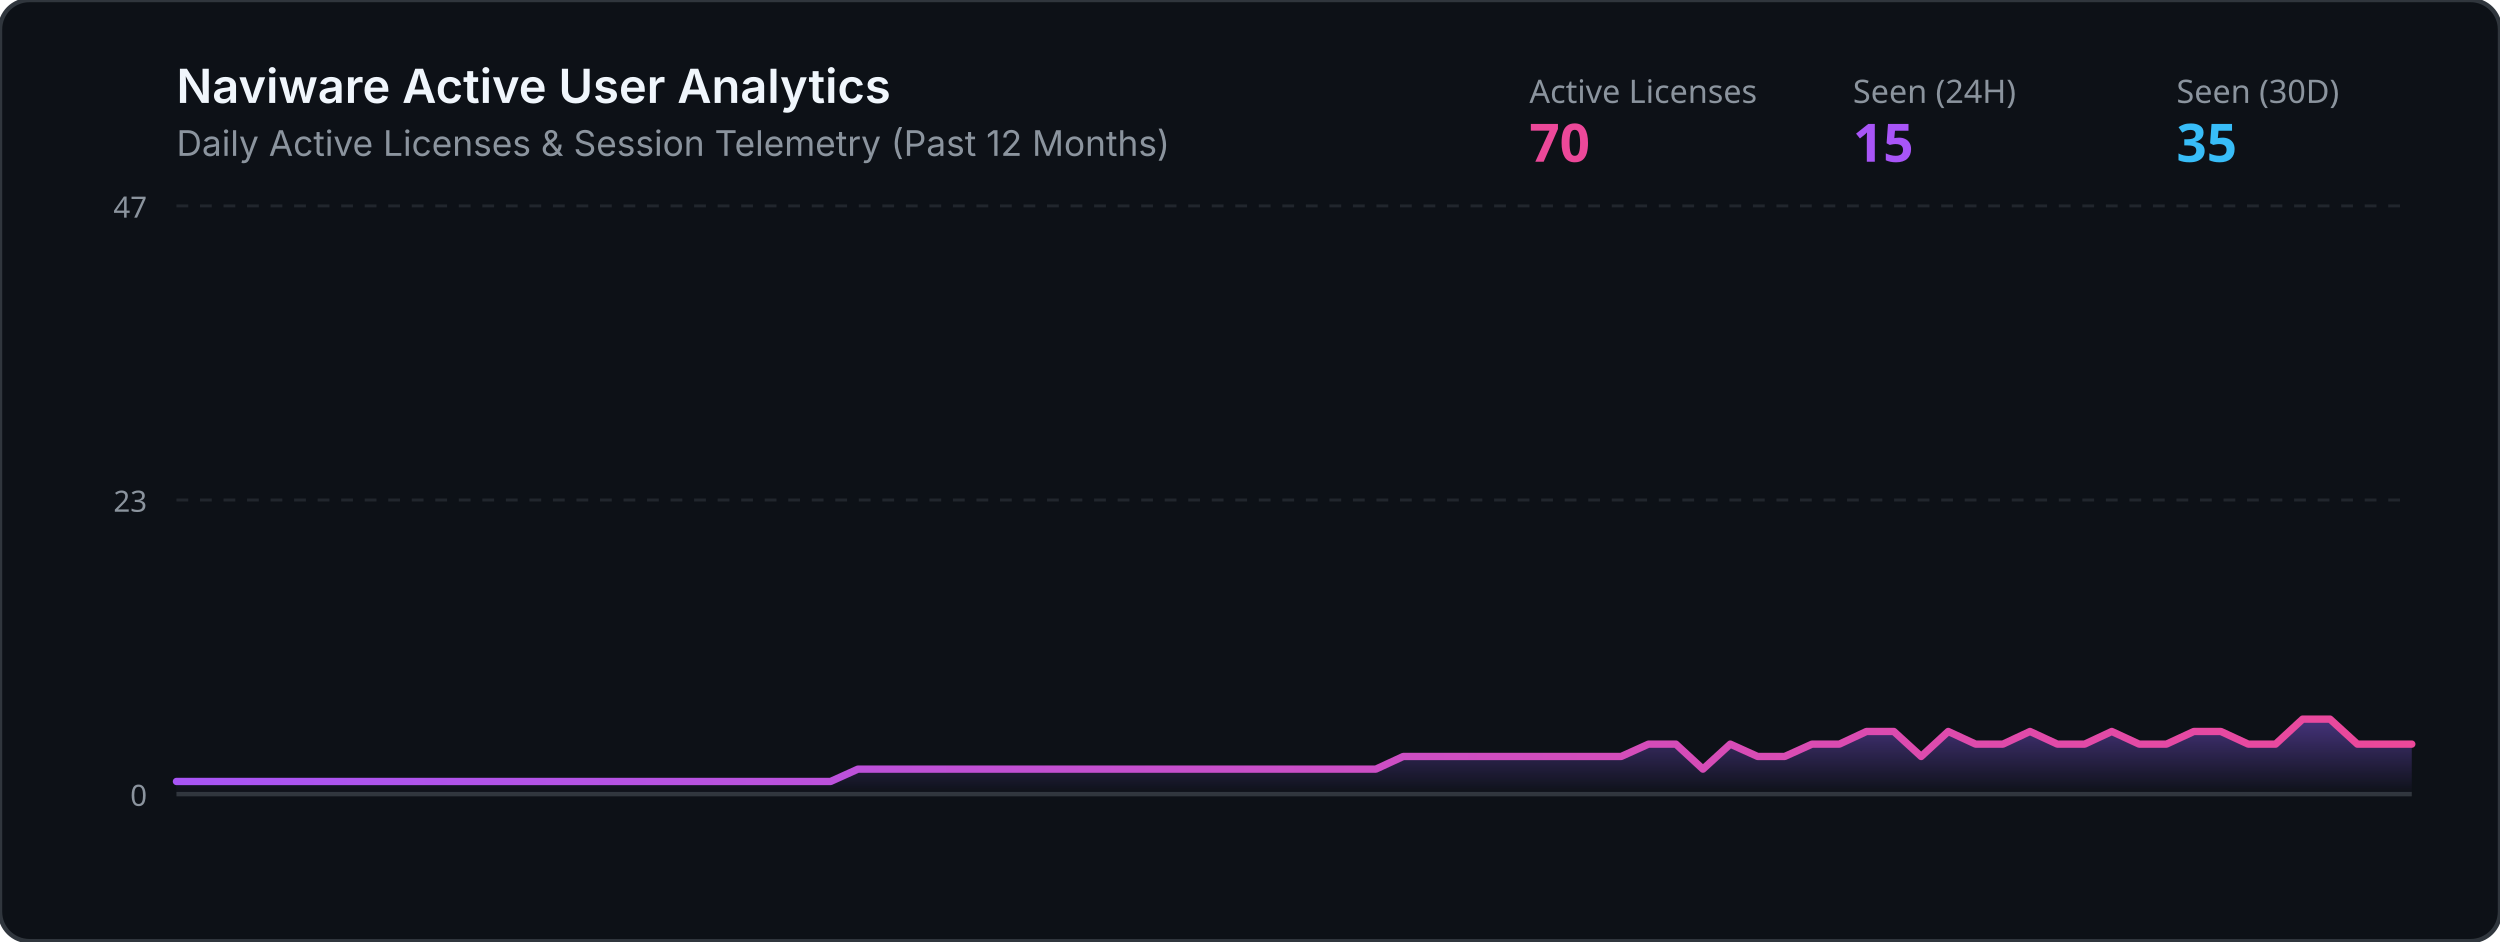
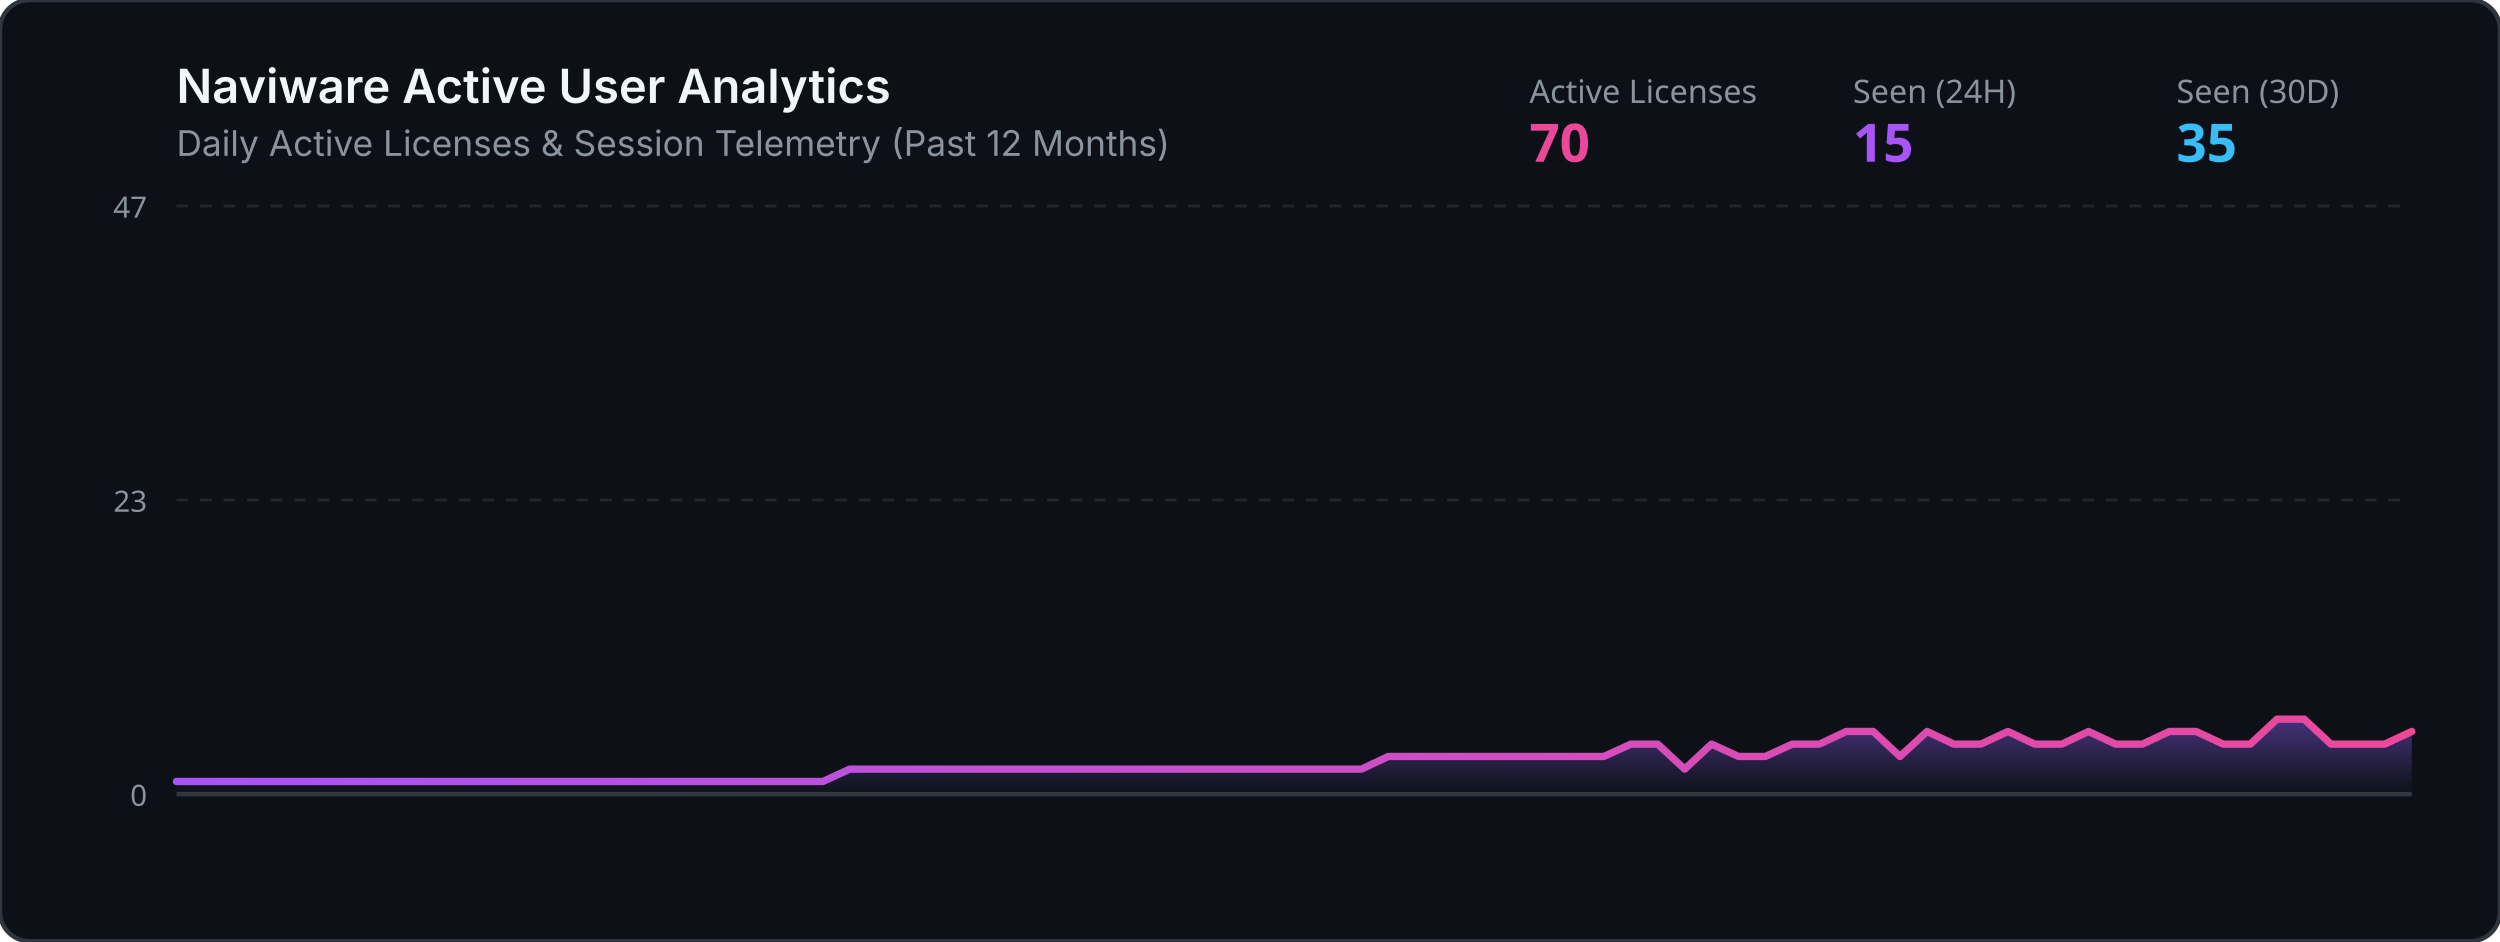
<svg xmlns="http://www.w3.org/2000/svg" viewBox="0 0 850 320" width="100%" height="320">
  <defs>
    <linearGradient id="grad" x1="0%" y1="0%" x2="0%" y2="100%">
      <stop offset="0%" stop-color="#8b5cf6" stop-opacity="0.45" />
      <stop offset="100%" stop-color="#8b5cf6" stop-opacity="0.0" />
    </linearGradient>
    <linearGradient id="lineGrad" x1="0%" y1="0%" x2="100%" y2="0%">
      <stop offset="0%" stop-color="#a855f7" />
      <stop offset="100%" stop-color="#ec4899" />
    </linearGradient>
  </defs>
  <rect width="850" height="320" rx="10" fill="#0d1117" stroke="#30363d" stroke-width="1.5" />
  <text x="60" y="35" fill="#f0f6fc" font-family="-apple-system,BlinkMacSystemFont,Segoe UI,sans-serif" font-size="16" font-weight="600">Naviware Active User Analytics</text>
  <text x="60" y="53" fill="#8b949e" font-family="-apple-system,BlinkMacSystemFont,Segoe UI,sans-serif" font-size="12">Daily Active Licenses &amp; Session Telemetry (Past 12 Months)</text>
  <text x="520" y="35" fill="#8b949e" font-family="sans-serif" font-size="11">Active Licenses</text>
  <text x="520" y="55" fill="#ec4899" font-family="sans-serif" font-size="18" font-weight="bold">70</text>
  <text x="630" y="35" fill="#8b949e" font-family="sans-serif" font-size="11">Seen (24H)</text>
  <text x="630" y="55" fill="#a855f7" font-family="sans-serif" font-size="18" font-weight="bold">15</text>
  <text x="740" y="35" fill="#8b949e" font-family="sans-serif" font-size="11">Seen (30D)</text>
  <text x="740" y="55" fill="#38bdf8" font-family="sans-serif" font-size="18" font-weight="bold">35</text>
  <line x1="60" y1="70" x2="820" y2="70" stroke="#21262d" stroke-width="1" stroke-dasharray="4" />
  <line x1="60" y1="170.0" x2="820" y2="170.0" stroke="#21262d" stroke-width="1" stroke-dasharray="4" />
  <line x1="60" y1="270" x2="820" y2="270" stroke="#30363d" stroke-width="1.5" />
  <text x="50" y="74" fill="#8b949e" font-family="sans-serif" font-size="10" text-anchor="end">47</text>
  <text x="50" y="174.0" fill="#8b949e" font-family="sans-serif" font-size="10" text-anchor="end">23</text>
  <text x="50" y="274" fill="#8b949e" font-family="sans-serif" font-size="10" text-anchor="end">0</text>
-   <polygon points="60,270 60.0,265.7 69.3,265.7 78.5,265.7 87.8,265.7 97.1,265.7 106.3,265.7 115.6,265.7 124.9,265.7 134.1,265.7 143.4,265.7 152.7,265.7 162.0,265.7 171.2,265.7 180.5,265.7 189.8,265.7 199.0,265.7 208.3,265.7 217.6,265.7 226.8,265.7 236.1,265.7 245.4,265.7 254.6,265.7 263.9,265.7 273.2,265.7 282.4,265.7 291.7,261.5 301.0,261.5 310.2,261.5 319.5,261.5 328.8,261.5 338.0,261.5 347.3,261.5 356.6,261.5 365.9,261.5 375.1,261.5 384.4,261.5 393.7,261.5 402.9,261.5 412.2,261.5 421.5,261.5 430.7,261.5 440.0,261.5 449.3,261.5 458.5,261.5 467.8,261.5 477.1,257.2 486.3,257.2 495.6,257.2 504.9,257.2 514.1,257.2 523.4,257.2 532.7,257.2 542.0,257.2 551.2,257.2 560.5,253.0 569.8,253.0 579.0,261.5 588.3,253.0 597.6,257.2 606.8,257.2 616.1,253.0 625.4,253.0 634.6,248.7 643.9,248.7 653.2,257.2 662.4,248.7 671.7,253.0 681.0,253.0 690.2,248.7 699.5,253.0 708.8,253.0 718.0,248.7 727.3,253.0 736.6,253.0 745.9,248.7 755.1,248.7 764.4,253.0 773.7,253.0 782.9,244.5 792.2,244.5 801.5,253.0 810.7,253.0 820.0,253.0 820,270" fill="url(#grad)" />
-   <polyline points="60.0,265.7 69.3,265.7 78.5,265.7 87.8,265.7 97.1,265.7 106.3,265.7 115.6,265.7 124.9,265.7 134.1,265.7 143.4,265.7 152.7,265.7 162.0,265.7 171.2,265.7 180.5,265.7 189.8,265.7 199.0,265.7 208.3,265.7 217.6,265.7 226.8,265.7 236.1,265.7 245.4,265.7 254.6,265.7 263.9,265.7 273.2,265.7 282.4,265.7 291.7,261.5 301.0,261.5 310.2,261.5 319.5,261.5 328.8,261.5 338.0,261.5 347.3,261.5 356.6,261.5 365.9,261.5 375.1,261.5 384.4,261.5 393.7,261.5 402.9,261.5 412.2,261.5 421.5,261.5 430.7,261.5 440.0,261.5 449.3,261.5 458.5,261.5 467.8,261.5 477.1,257.2 486.3,257.2 495.6,257.2 504.9,257.2 514.1,257.2 523.4,257.2 532.7,257.2 542.0,257.2 551.2,257.2 560.5,253.0 569.8,253.0 579.0,261.5 588.3,253.0 597.6,257.2 606.8,257.2 616.1,253.0 625.4,253.0 634.6,248.7 643.9,248.7 653.2,257.2 662.4,248.7 671.7,253.0 681.0,253.0 690.2,248.7 699.5,253.0 708.8,253.0 718.0,248.7 727.3,253.0 736.6,253.0 745.9,248.7 755.1,248.7 764.4,253.0 773.7,253.0 782.9,244.5 792.2,244.5 801.5,253.0 810.7,253.0 820.0,253.0" fill="none" stroke="url(#lineGrad)" stroke-width="2.5" stroke-linecap="round" stroke-linejoin="round" />
+   <polygon points="60,270 60.0,265.7 69.2,265.7 78.3,265.7 87.5,265.7 96.6,265.7 105.8,265.7 114.9,265.7 124.1,265.7 133.3,265.7 142.4,265.7 151.6,265.7 160.7,265.7 169.9,265.7 179.0,265.7 188.2,265.7 197.3,265.7 206.5,265.7 215.7,265.7 224.8,265.7 234.0,265.7 243.1,265.7 252.3,265.7 261.4,265.7 270.6,265.7 279.8,265.7 288.9,261.5 298.1,261.5 307.2,261.5 316.4,261.5 325.5,261.5 334.7,261.5 343.9,261.5 353.0,261.5 362.2,261.5 371.3,261.5 380.5,261.5 389.6,261.5 398.8,261.5 408.0,261.5 417.1,261.5 426.3,261.5 435.4,261.5 444.6,261.5 453.7,261.5 462.9,261.5 472.0,257.2 481.2,257.2 490.4,257.2 499.5,257.2 508.7,257.2 517.8,257.2 527.0,257.2 536.1,257.2 545.3,257.2 554.5,253.0 563.6,253.0 572.8,261.5 581.9,253.0 591.1,257.2 600.2,257.2 609.4,253.0 618.6,253.0 627.7,248.7 636.9,248.7 646.0,257.2 655.2,248.7 664.3,253.0 673.5,253.0 682.7,248.7 691.8,253.0 701.0,253.0 710.1,248.7 719.3,253.0 728.4,253.0 737.6,248.7 746.7,248.7 755.9,253.0 765.1,253.0 774.2,244.5 783.4,244.5 792.5,253.0 801.7,253.0 810.8,253.0 820.0,248.7 820,270" fill="url(#grad)" />
+   <polyline points="60.0,265.7 69.2,265.7 78.3,265.7 87.5,265.7 96.6,265.7 105.8,265.7 114.9,265.7 124.1,265.7 133.3,265.7 142.4,265.7 151.6,265.7 160.7,265.7 169.9,265.7 179.0,265.7 188.2,265.7 197.3,265.7 206.5,265.7 215.7,265.7 224.8,265.7 234.0,265.7 243.1,265.7 252.3,265.7 261.4,265.7 270.6,265.7 279.8,265.7 288.9,261.5 298.1,261.5 307.2,261.5 316.4,261.5 325.5,261.5 334.7,261.5 343.9,261.5 353.0,261.5 362.2,261.5 371.3,261.5 380.5,261.5 389.6,261.5 398.8,261.5 408.0,261.5 417.1,261.5 426.3,261.5 435.4,261.5 444.6,261.5 453.7,261.5 462.9,261.5 472.0,257.2 481.2,257.2 490.4,257.2 499.5,257.2 508.7,257.2 517.8,257.2 527.0,257.2 536.1,257.2 545.3,257.2 554.5,253.0 563.6,253.0 572.8,261.5 581.9,253.0 591.1,257.2 600.2,257.2 609.4,253.0 618.6,253.0 627.7,248.7 636.9,248.7 646.0,257.2 655.2,248.7 664.3,253.0 673.5,253.0 682.7,248.7 691.8,253.0 701.0,253.0 710.1,248.7 719.3,253.0 728.4,253.0 737.6,248.7 746.7,248.7 755.9,253.0 765.1,253.0 774.2,244.5 783.4,244.5 792.5,253.0 801.7,253.0 810.8,253.0 820.0,248.7" fill="none" stroke="url(#lineGrad)" stroke-width="2.5" stroke-linecap="round" stroke-linejoin="round" />
</svg>
